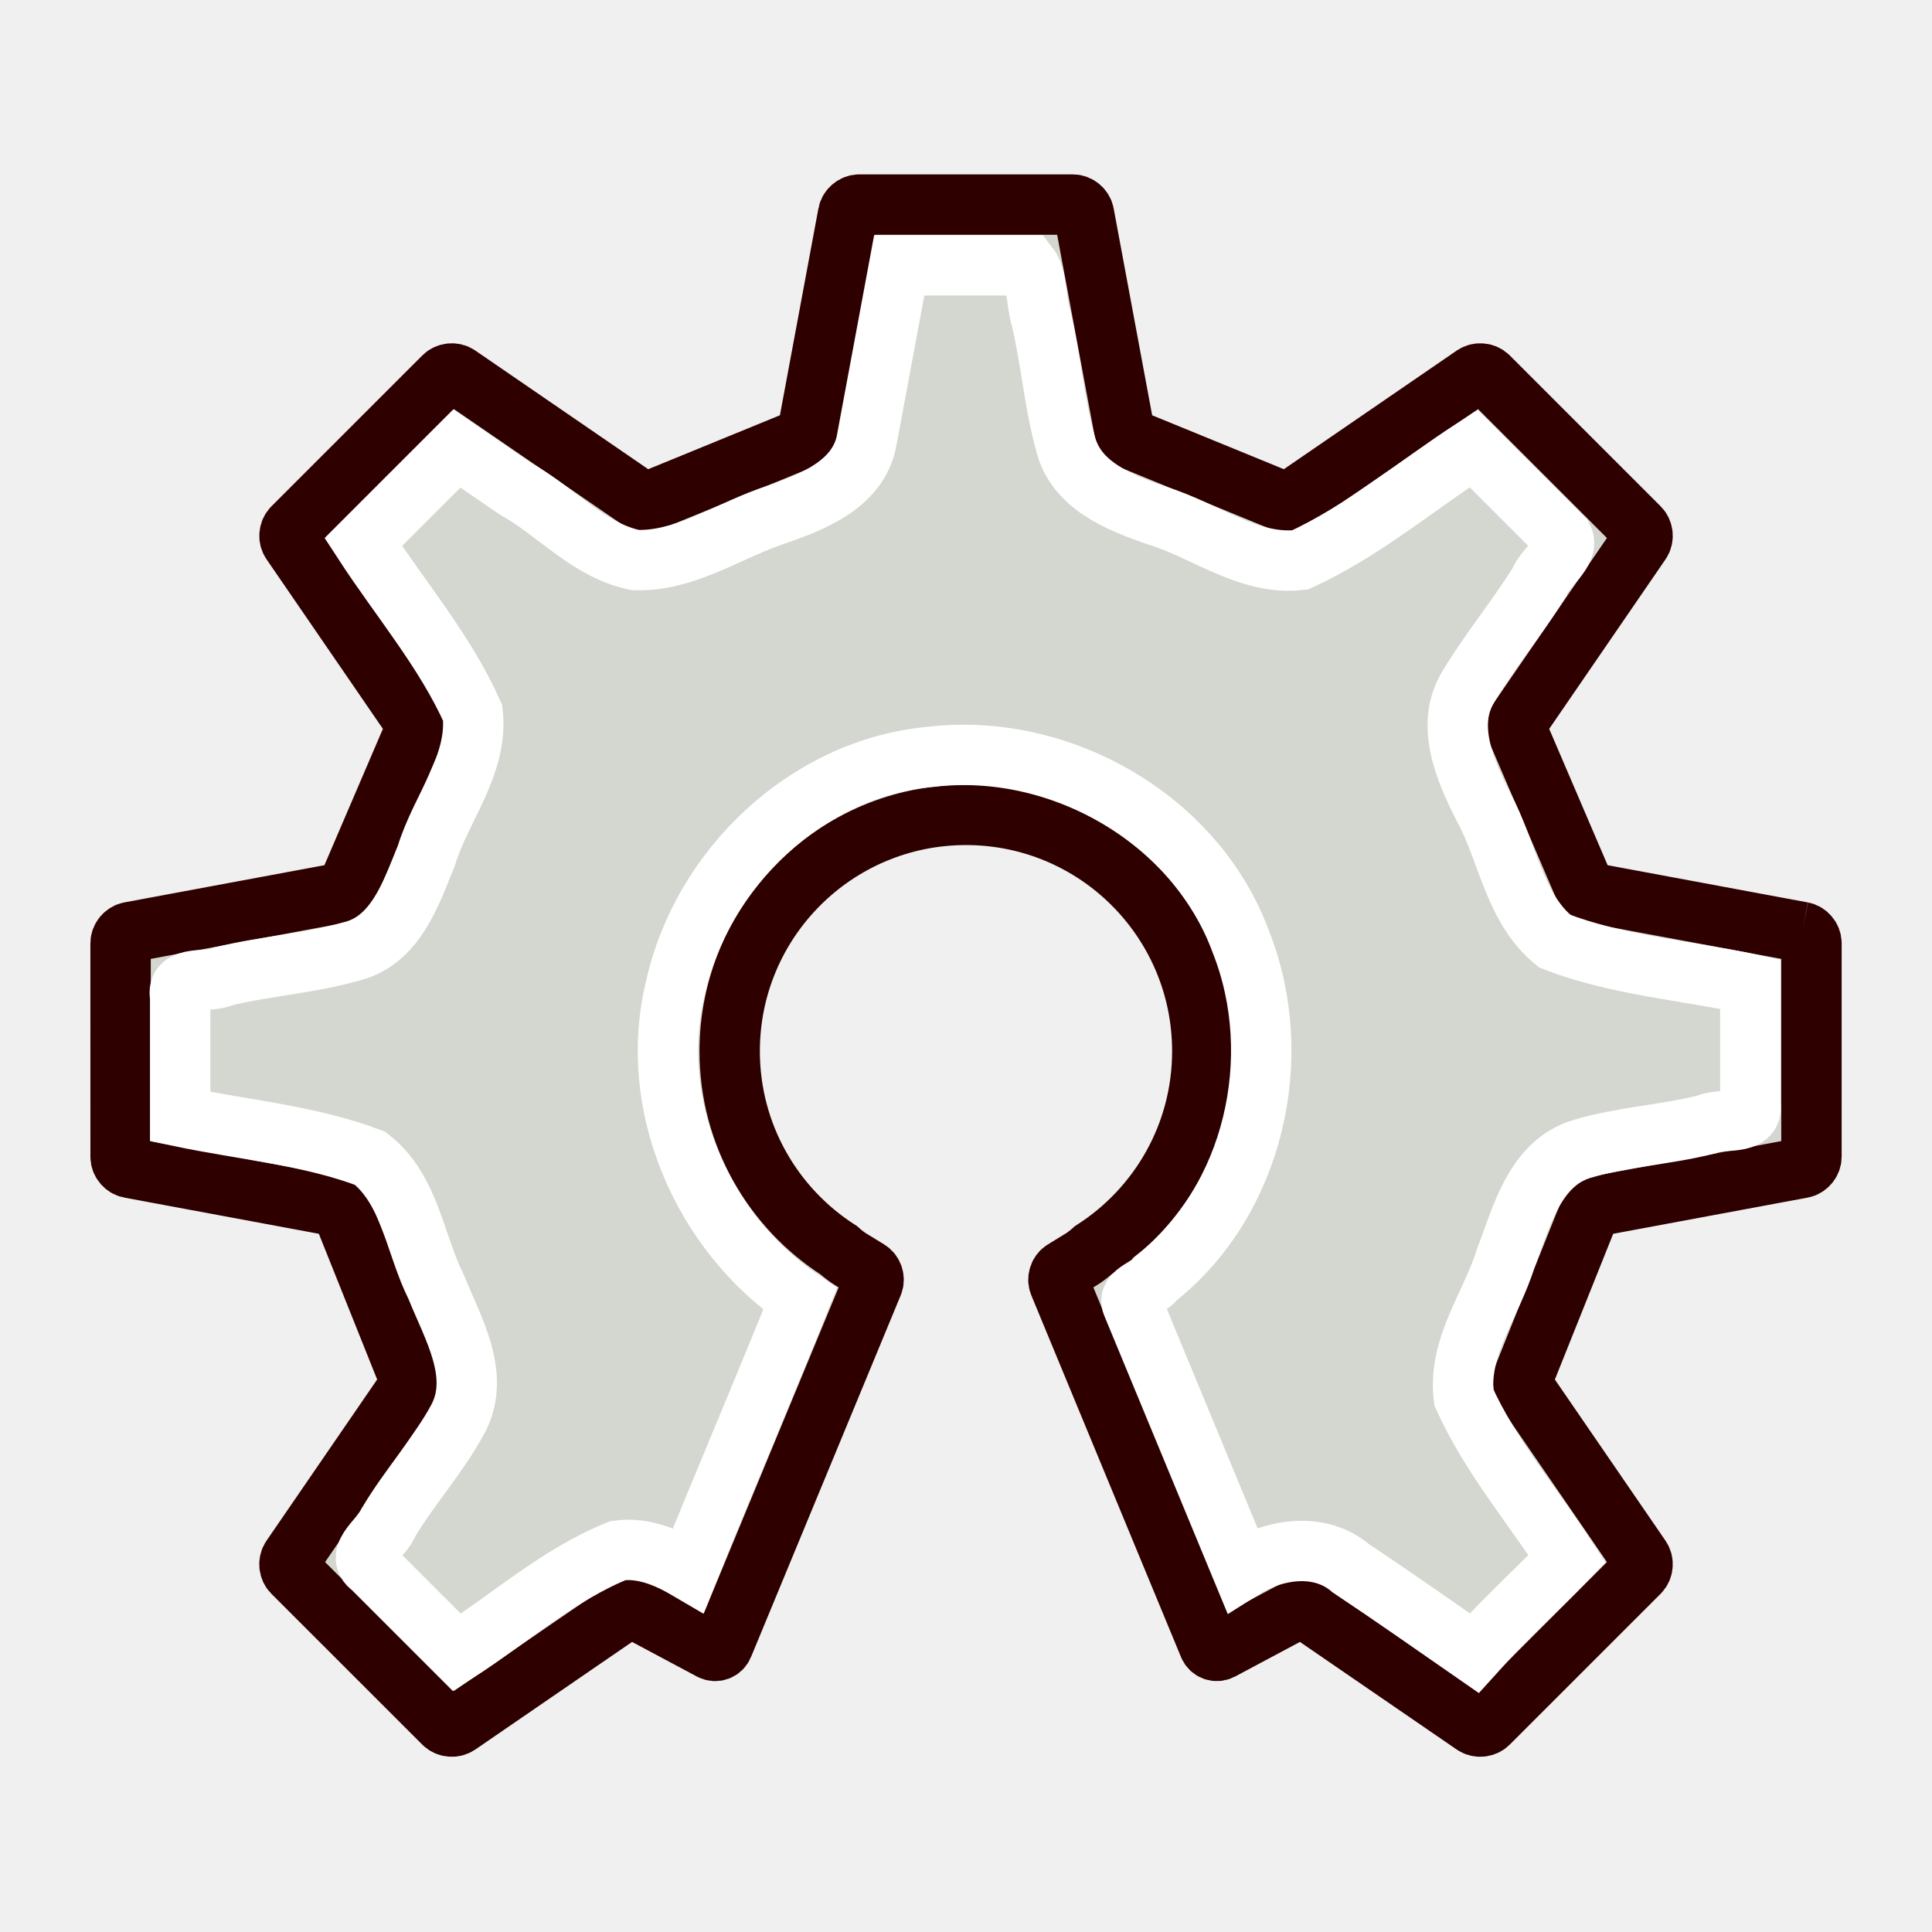
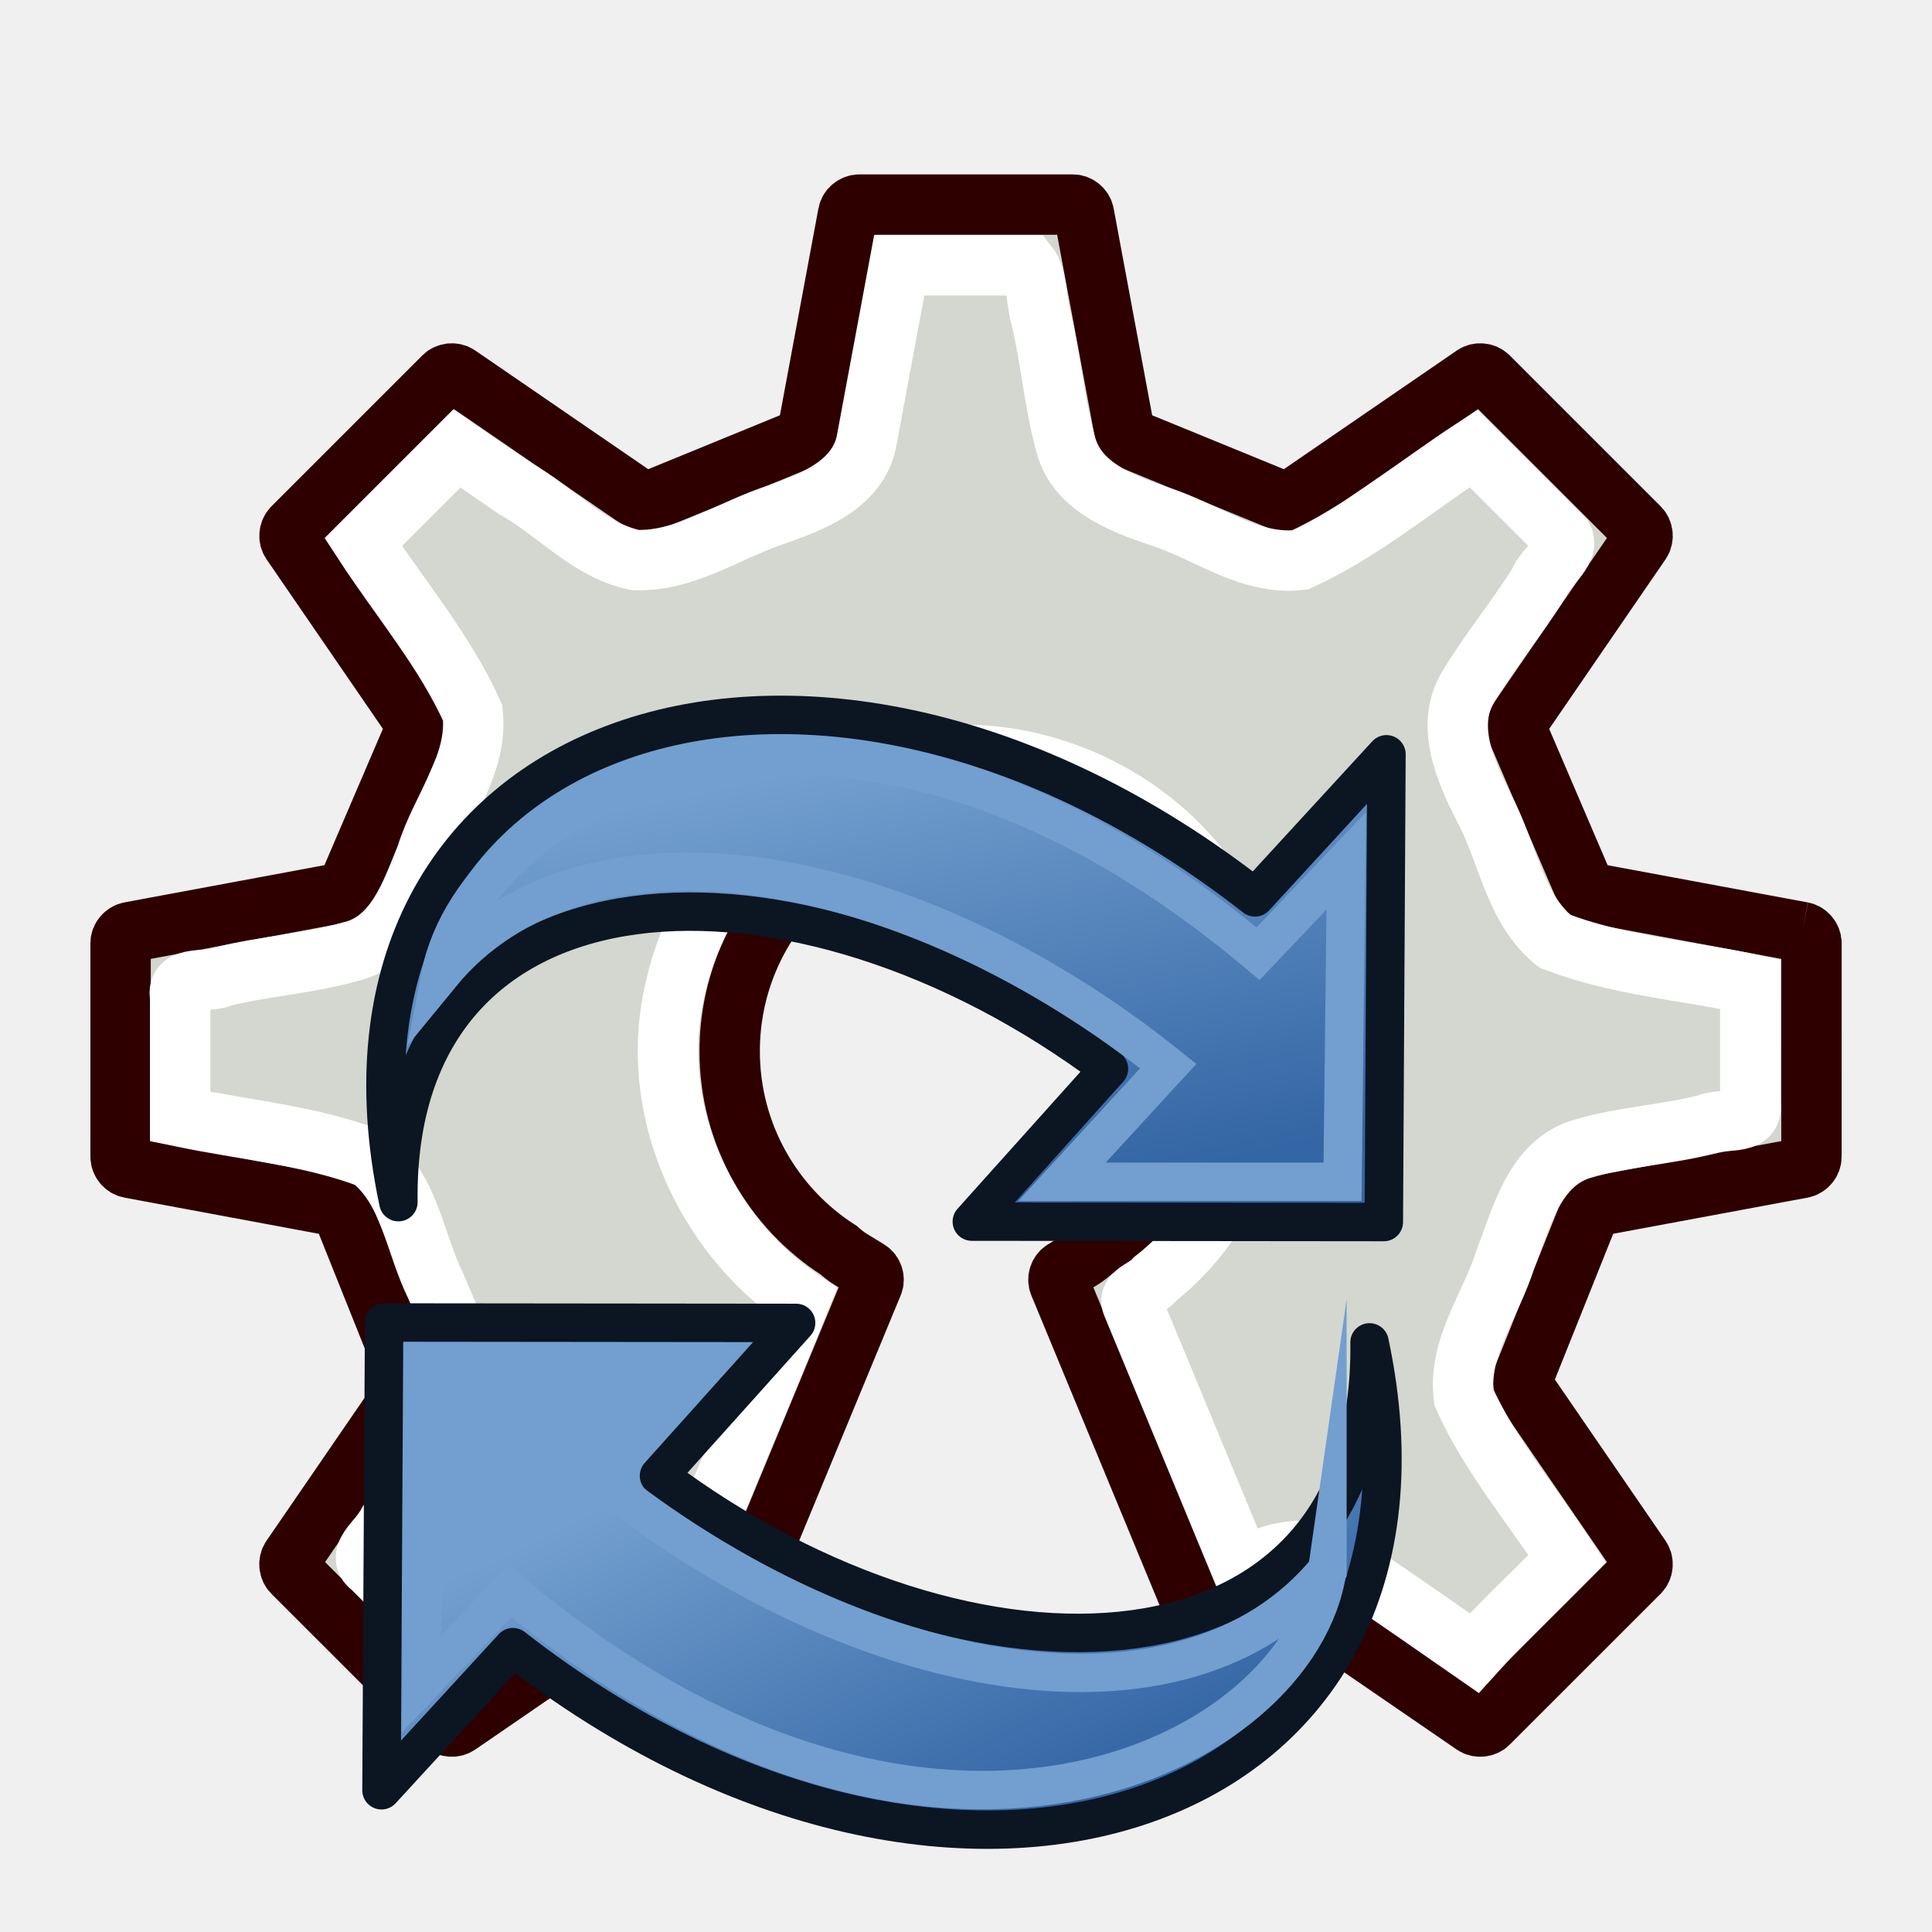
<svg xmlns="http://www.w3.org/2000/svg" xmlns:xlink="http://www.w3.org/1999/xlink" width="64" height="64" id="svg2869" version="1.1" viewBox="0 0 64 64">
  <defs id="defs2871">
    <linearGradient id="linearGradient5">
      <stop style="stop-color:#ef2929;stop-opacity:1;" offset="0" id="stop19" />
      <stop style="stop-color:#ef2929;stop-opacity:0;" offset="1" id="stop20" />
    </linearGradient>
    <linearGradient id="swatch18">
      <stop style="stop-color:#ef2929;stop-opacity:1;" offset="0" id="stop18" />
    </linearGradient>
    <linearGradient id="swatch15">
      <stop style="stop-color:#3d0000;stop-opacity:1;" offset="0" id="stop15" />
    </linearGradient>
    <linearGradient id="linearGradient5-1">
      <stop style="stop-color:#ef2929;stop-opacity:1;" offset="0" id="stop5" />
      <stop style="stop-color:#ef2929;stop-opacity:0;" offset="1" id="stop6" />
    </linearGradient>
    <linearGradient id="linearGradient3836-9">
      <stop style="stop-color:#a40000;stop-opacity:1" offset="0" id="stop3838-8" />
      <stop style="stop-color:#ef2929;stop-opacity:1" offset="1" id="stop3840-1" />
    </linearGradient>
    <linearGradient id="linearGradient3836-9-3">
      <stop style="stop-color:#a40000;stop-opacity:1" offset="0" id="stop3838-8-5" />
      <stop style="stop-color:#ef2929;stop-opacity:1" offset="1" id="stop3840-1-6" />
    </linearGradient>
    <linearGradient y2="5" x2="-22" y1="18" x1="-18" gradientUnits="userSpaceOnUse" id="linearGradient3082" xlink:href="#linearGradient3836-9-3" />
    <linearGradient id="linearGradient3836-9-7">
      <stop style="stop-color:#a40000;stop-opacity:1" offset="0" id="stop3838-8-0" />
      <stop style="stop-color:#ef2929;stop-opacity:1" offset="1" id="stop3840-1-9" />
    </linearGradient>
    <linearGradient y2="5" x2="-22" y1="18" x1="-18" gradientUnits="userSpaceOnUse" id="linearGradient3082-3" xlink:href="#linearGradient3836-9-7" />
    <linearGradient xlink:href="#linearGradient3836-9-3" id="linearGradient9" gradientUnits="userSpaceOnUse" x1="-18" y1="18" x2="-22" y2="5" gradientTransform="matrix(0.8260704,0,0,0.8253345,-4.009808,1.346708)" />
    <linearGradient xlink:href="#linearGradient3836-9-3" id="linearGradient3801-1-3" gradientUnits="userSpaceOnUse" x1="-18" y1="18" x2="-22" y2="5" gradientTransform="matrix(0.7634244,0,0,0.7575042,-4.596389,2.752564)" />
    <linearGradient xlink:href="#linearGradient3836-9-3" id="linearGradient3801-1-3-2" gradientUnits="userSpaceOnUse" x1="-18" y1="18" x2="-22" y2="5" gradientTransform="matrix(0.849567,0,0,0.8430139,-2.927337,1.779038)" />
    <linearGradient xlink:href="#linearGradient3838" id="linearGradient3844" x1="36" y1="1039.362" x2="32" y2="1003.362" gradientUnits="userSpaceOnUse" gradientTransform="translate(2.0563921e-6,-988.3622)" />
    <linearGradient id="linearGradient3838">
      <stop style="stop-color:#d3d7cf;stop-opacity:1;" offset="0" id="stop3840" />
      <stop style="stop-color:#ffffff;stop-opacity:1;" offset="1" id="stop3842" />
    </linearGradient>
    <linearGradient xlink:href="#linearGradient3830" id="linearGradient3836" x1="36" y1="1037.362" x2="32" y2="1005.362" gradientUnits="userSpaceOnUse" gradientTransform="translate(2.0563921e-6,-988.3622)" />
    <linearGradient id="linearGradient3830">
      <stop style="stop-color:#ffffff;stop-opacity:1;" offset="0" id="stop3832" />
      <stop style="stop-color:#d3d7cf;stop-opacity:1;" offset="1" id="stop3834" />
    </linearGradient>
    <linearGradient gradientTransform="matrix(0.1649204,0,0,0.1649204,-639.2575,-231.9066)" y2="1734.258" x2="4157.868" y1="1473.526" x1="4115.423" gradientUnits="userSpaceOnUse" id="linearGradient3009" xlink:href="#linearGradient3010" />
    <linearGradient id="linearGradient3010">
      <stop id="stop3012" offset="0" style="stop-color:#d3d7cf;stop-opacity:1;" />
      <stop id="stop3014" offset="1" style="stop-color:#d3d7cf;stop-opacity:1;" />
    </linearGradient>
+     <linearGradient xlink:href="#linearGradient2380" id="linearGradient3034-7" gradientUnits="userSpaceOnUse" x1="41.792" y1="20.135" x2="23.706" y2="34.083" gradientTransform="matrix(-0.8294219,-0.69481,-0.7007611,0.8223782,78.68913,17.82874)" />
+     <linearGradient id="linearGradient2380">
+       <stop style="stop-color:#729fcf;stop-opacity:1" offset="0" id="stop2382" />
+       <stop style="stop-color:#3465a4;stop-opacity:1" offset="1" id="stop2384" />
+     </linearGradient>
+     <linearGradient xlink:href="#linearGradient2380" id="linearGradient3034-4-9" gradientUnits="userSpaceOnUse" x1="26.222" y1="31.126" x2="46.731" y2="21.766" gradientTransform="matrix(0.8294219,0.69481,0.7007611,-0.8223782,-14.68913,46.17126)" />
  </defs>
  <g id="g1" transform="translate(-64.52472,-0.7991284)">
    <path fill="#0099b0" d="m 124.228,31.676 -6.878,-1.279 c -0.167,-0.031 -0.351,-0.189 -0.407,-0.35 l -2.108,-4.918 c -0.079,-0.152 -0.064,-0.39 0.034,-0.532 l 4.007,-5.84 c 0.096,-0.141 0.077,-0.354 -0.044,-0.475 l -5.005,-5.005 c -0.121,-0.121 -0.334,-0.141 -0.475,-0.044 L 107.409,17.311 c -0.141,0.097 -0.382,0.114 -0.534,0.038 l -4.768,-1.952 c -0.162,-0.054 -0.32,-0.235 -0.351,-0.402 l -1.324,-7.114 c -0.031,-0.168 -0.196,-0.305 -0.367,-0.305 h -7.079 c -0.17,-1.1e-5 -0.336,0.137 -0.366,0.305 L 91.296,14.995 c -0.032,0.168 -0.189,0.349 -0.351,0.402 l -4.768,1.952 c -0.153,0.075 -0.394,0.058 -0.534,-0.038 l -5.943,-4.078 c -0.141,-0.097 -0.355,-0.077 -0.475,0.044 l -5.005,5.005 c -0.12,0.121 -0.141,0.335 -0.044,0.475 l 4.008,5.84 c 0.096,0.141 0.111,0.38 0.033,0.532 l -2.109,4.918 c -0.056,0.161 -0.239,0.319 -0.407,0.35 l -6.877,1.279 c -0.168,0.032 -0.305,0.197 -0.305,0.367 l 4.14e-4,7.078 c -4e-6,0.171 0.137,0.337 0.305,0.367 l 6.709,1.248 c 0.168,0.031 0.347,0.19 0.398,0.353 l 2.094,5.232 c 0.075,0.154 0.057,0.394 -0.04,0.534 l -3.811,5.553 c -0.096,0.141 -0.077,0.355 0.044,0.476 l 5.006,5.005 c 0.12,0.12 0.334,0.14 0.475,0.044 l 5.455,-3.744 c 0.141,-0.096 0.376,-0.104 0.523,-0.018 l 2.406,1.284 c 0.152,0.078 0.33,0.012 0.395,-0.146 l 4.96,-11.985 c 0.066,-0.158 1.1e-5,-0.359 -0.146,-0.448 l -0.602,-0.369 c -0.111,-0.068 -0.262,-0.184 -0.381,-0.292 -2.172,-1.391 -3.613,-3.823 -3.613,-6.594 -2e-6,-4.323 3.505,-7.828 7.828,-7.828 4.323,0 7.828,3.505 7.828,7.828 0,2.77 -1.44,5.203 -3.613,6.594 -0.118,0.107 -0.269,0.224 -0.38,0.292 l -0.602,0.369 c -0.145,0.089 -0.211,0.29 -0.146,0.448 l 4.96,11.985 c 0.065,0.158 0.243,0.223 0.395,0.146 l 2.406,-1.284 c 0.147,-0.086 0.382,-0.079 0.523,0.018 l 5.455,3.744 c 0.141,0.096 0.355,0.076 0.475,-0.044 l 5.006,-5.005 c 0.121,-0.121 0.141,-0.335 0.044,-0.476 l -3.811,-5.553 c -0.096,-0.141 -0.114,-0.381 -0.039,-0.534 l 2.094,-5.232 c 0.051,-0.163 0.23,-0.322 0.398,-0.353 l 6.709,-1.248 c 0.167,-0.031 0.305,-0.197 0.305,-0.367 l 8.3e-4,-7.078 c 4.1e-4,-0.171 -0.137,-0.336 -0.304,-0.368" id="path1" style="fill:#d3d7cf;fill-opacity:1;stroke:#2e0000;stroke-width:2;stroke-dasharray:none;stroke-opacity:1" />
    <path id="path1-8" style="fill:#000000;fill-opacity:0;stroke:#ffffff;stroke-width:2;stroke-dasharray:none;stroke-opacity:1" d="m 93.239,15.373 c -0.288,1.549 -1.951,2.112 -3.251,2.561 -1.444,0.521 -2.841,1.474 -4.417,1.418 -1.557,-0.32 -2.626,-1.619 -3.973,-2.364 -0.646,-0.444 -1.293,-0.888 -1.939,-1.332 -1.033,1.033 -2.066,2.066 -3.1,3.1 1.218,1.875 2.715,3.618 3.625,5.662 0.185,1.729 -1.048,3.137 -1.531,4.712 -0.505,1.247 -1.024,2.844 -2.511,3.192 -1.383,0.396 -2.832,0.479 -4.229,0.823 -0.457,0.235 -1.571,-0.077 -1.42,0.664 0,1.326 0,2.651 0,3.977 2.096,0.44 4.285,0.621 6.289,1.381 1.33,1.033 1.478,2.838 2.189,4.258 0.541,1.347 1.493,2.914 0.732,4.363 -0.651,1.216 -1.593,2.245 -2.302,3.428 -0.166,0.5 -1.174,1.078 -0.556,1.505 0.939,0.939 1.878,1.878 2.817,2.817 1.74,-1.119 3.387,-2.593 5.339,-3.374 0.829,-0.117 1.637,0.228 2.337,0.641 1.21,-3 2.484,-5.975 3.691,-8.977 -3.236,-2.213 -5.069,-6.418 -4.135,-10.278 0.866,-3.981 4.366,-7.314 8.472,-7.68 4.269,-0.508 8.78,2.057 10.269,6.142 1.505,3.806 0.435,8.559 -2.816,11.13 -0.2,0.319 -0.957,0.463 -0.79,0.859 1.212,2.928 2.424,5.856 3.636,8.784 1.07,-0.681 2.574,-0.917 3.608,-0.035 1.376,0.916 2.73,1.869 4.087,2.81 0.972,-1.082 2.061,-2.076 3.078,-3.125 -1.152,-1.77 -2.556,-3.418 -3.422,-5.348 -0.211,-1.677 0.927,-3.088 1.393,-4.621 0.52,-1.35 0.946,-3.127 2.512,-3.605 1.348,-0.405 2.77,-0.469 4.135,-0.812 0.468,-0.236 1.587,0.069 1.449,-0.67 0,-1.327 0,-2.654 0,-3.981 -2.159,-0.456 -4.42,-0.623 -6.48,-1.422 -1.361,-1.108 -1.552,-2.978 -2.358,-4.445 -0.61,-1.209 -1.304,-2.76 -0.463,-4.049 0.709,-1.168 1.587,-2.224 2.308,-3.387 0.183,-0.488 1.021,-1.037 0.781,-1.486 -0.985,-0.985 -1.97,-1.97 -2.954,-2.954 -1.906,1.238 -3.681,2.748 -5.748,3.693 -1.72,0.193 -3.149,-0.99 -4.723,-1.463 -1.242,-0.427 -2.741,-1.009 -3.062,-2.447 -0.37,-1.342 -0.468,-2.743 -0.795,-4.097 -0.17,-0.551 -0.121,-1.366 -0.427,-1.753 -1.424,0 -2.847,0 -4.271,0 -0.359,1.928 -0.717,3.857 -1.076,5.785 z" />
  </g>
+   <g id="layer3" style="display:inline;stroke-width:1" transform="matrix(0.6368106,0,0,0.636813,8.904433,21.76747)">
+     <path style="color:#000000;display:block;overflow:visible;visibility:visible;fill:url(#linearGradient3034-7);fill-opacity:1;fill-rule:nonzero;stroke:#0c1522;stroke-width:2;stroke-linecap:butt;stroke-linejoin:round;stroke-miterlimit:4;stroke-dasharray:none;stroke-dashoffset:0;stroke-opacity:1;marker:none" d="M 6.741,28.352 C 1.483,3.636 28.098,-5.649 51.3,12.499 L 58.139,5.056 58.002,29.387 36.571,29.365 c 0,0 7.133,-7.951 7.133,-7.951 C 27.386,9.153 6.487,10.071 6.741,28.352 Z" id="path1880" />
+     <path id="path2807" d="M 8.933,16.532 C 10.778,7.087 29.563,-3.001 51.46,15.429 l 4.589,-4.832 -0.194,16.695 -14.599,0.005 5.534,-6.024 C 33.264,10.416 16.345,7.477 8.933,16.532 Z" style="color:#000000;display:block;overflow:visible;visibility:visible;fill:none;stroke:#729fcf;stroke-width:2;stroke-linecap:butt;stroke-linejoin:miter;stroke-miterlimit:21;stroke-dasharray:none;stroke-dashoffset:0;stroke-opacity:1;marker:none" />
+     <path style="color:#000000;display:block;overflow:visible;visibility:visible;fill:url(#linearGradient3034-4-9);fill-opacity:1;fill-rule:nonzero;stroke:#0c1522;stroke-width:2;stroke-linecap:butt;stroke-linejoin:round;stroke-miterlimit:4;stroke-dasharray:none;stroke-dashoffset:0;stroke-opacity:1;marker:none" d="M 57.259,35.648 C 62.517,60.364 35.902,69.649 12.7,51.501 l -6.838,7.444 0.137,-24.332 21.431,0.022 c 0,0 -7.133,7.951 -7.133,7.951 16.318,12.262 37.217,11.344 36.963,-6.937 z" id="path1880-2" />
+     <path id="path2807-5" d="M 55.067,47.468 C 53.684,57.144 34.437,67.001 12.54,48.571 l -4.589,4.832 0.194,-16.695 14.599,-0.005 -5.534,6.024 c 13.525,10.857 30.444,13.796 37.857,4.742 z" style="color:#000000;display:block;overflow:visible;visibility:visible;fill:none;stroke:#729fcf;stroke-width:2;stroke-linecap:butt;stroke-linejoin:miter;stroke-miterlimit:21;stroke-dasharray:none;stroke-dashoffset:0;stroke-opacity:1;marker:none" />
+   </g>
</svg>
